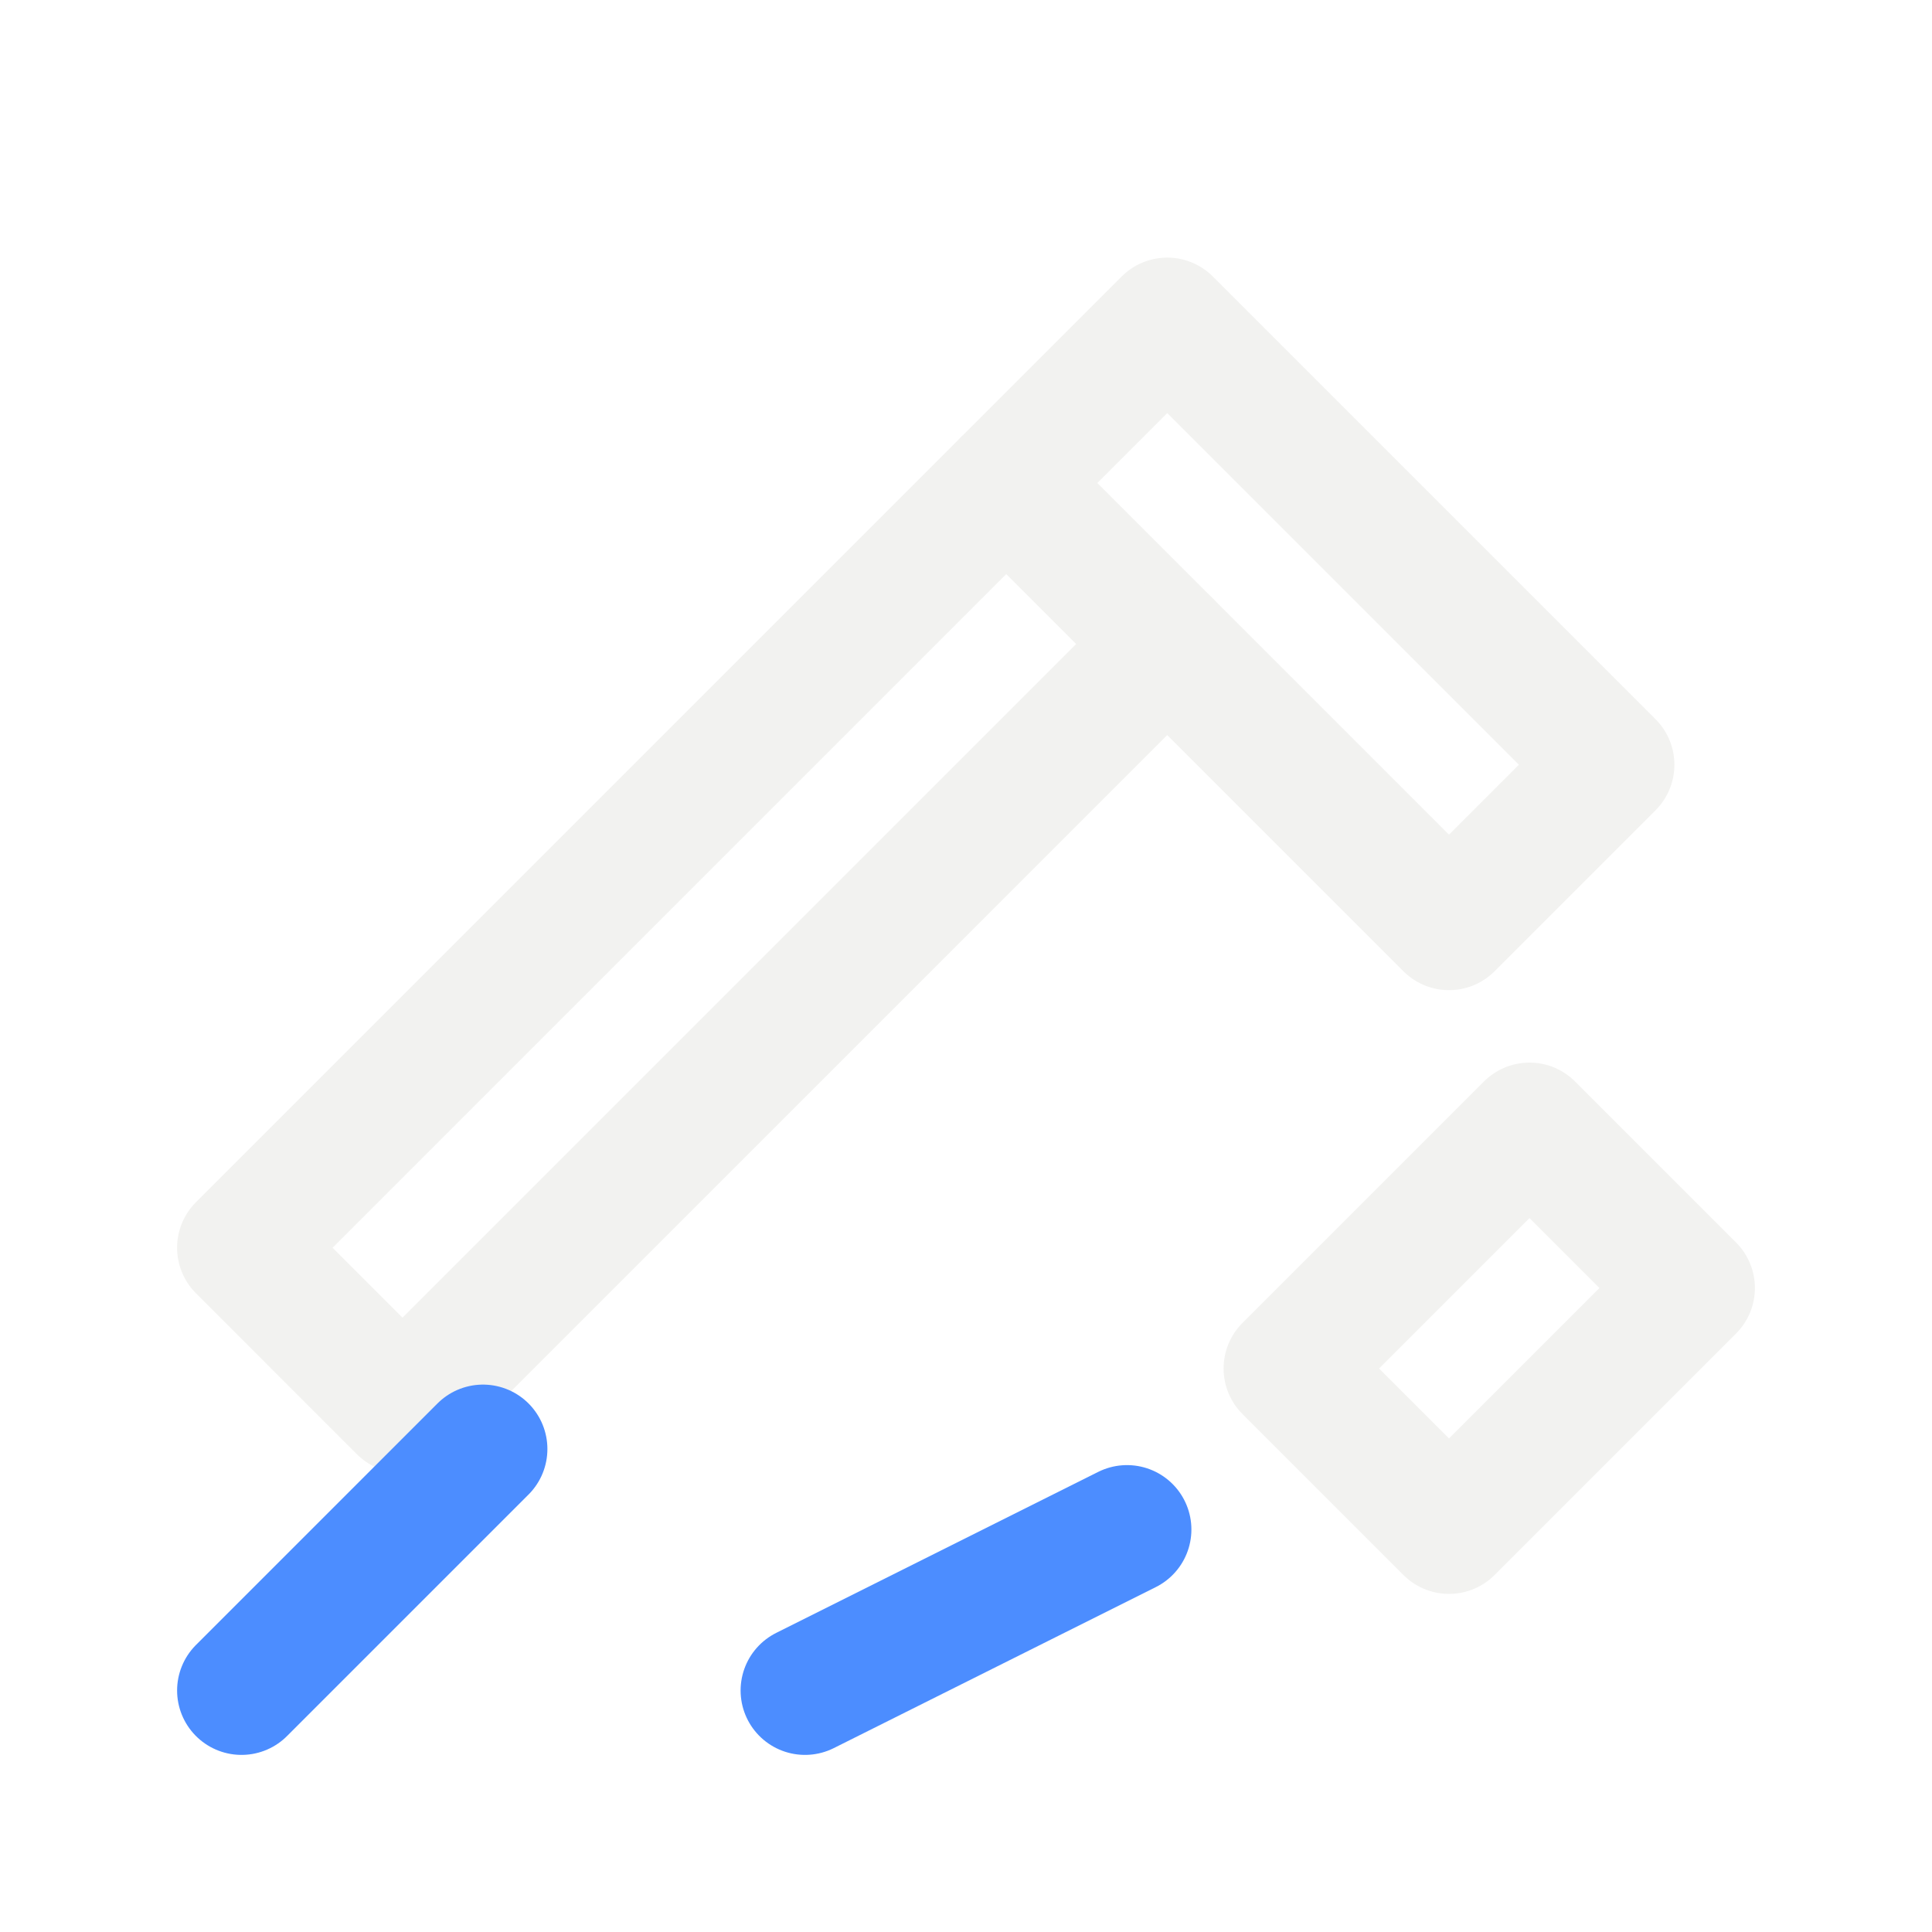
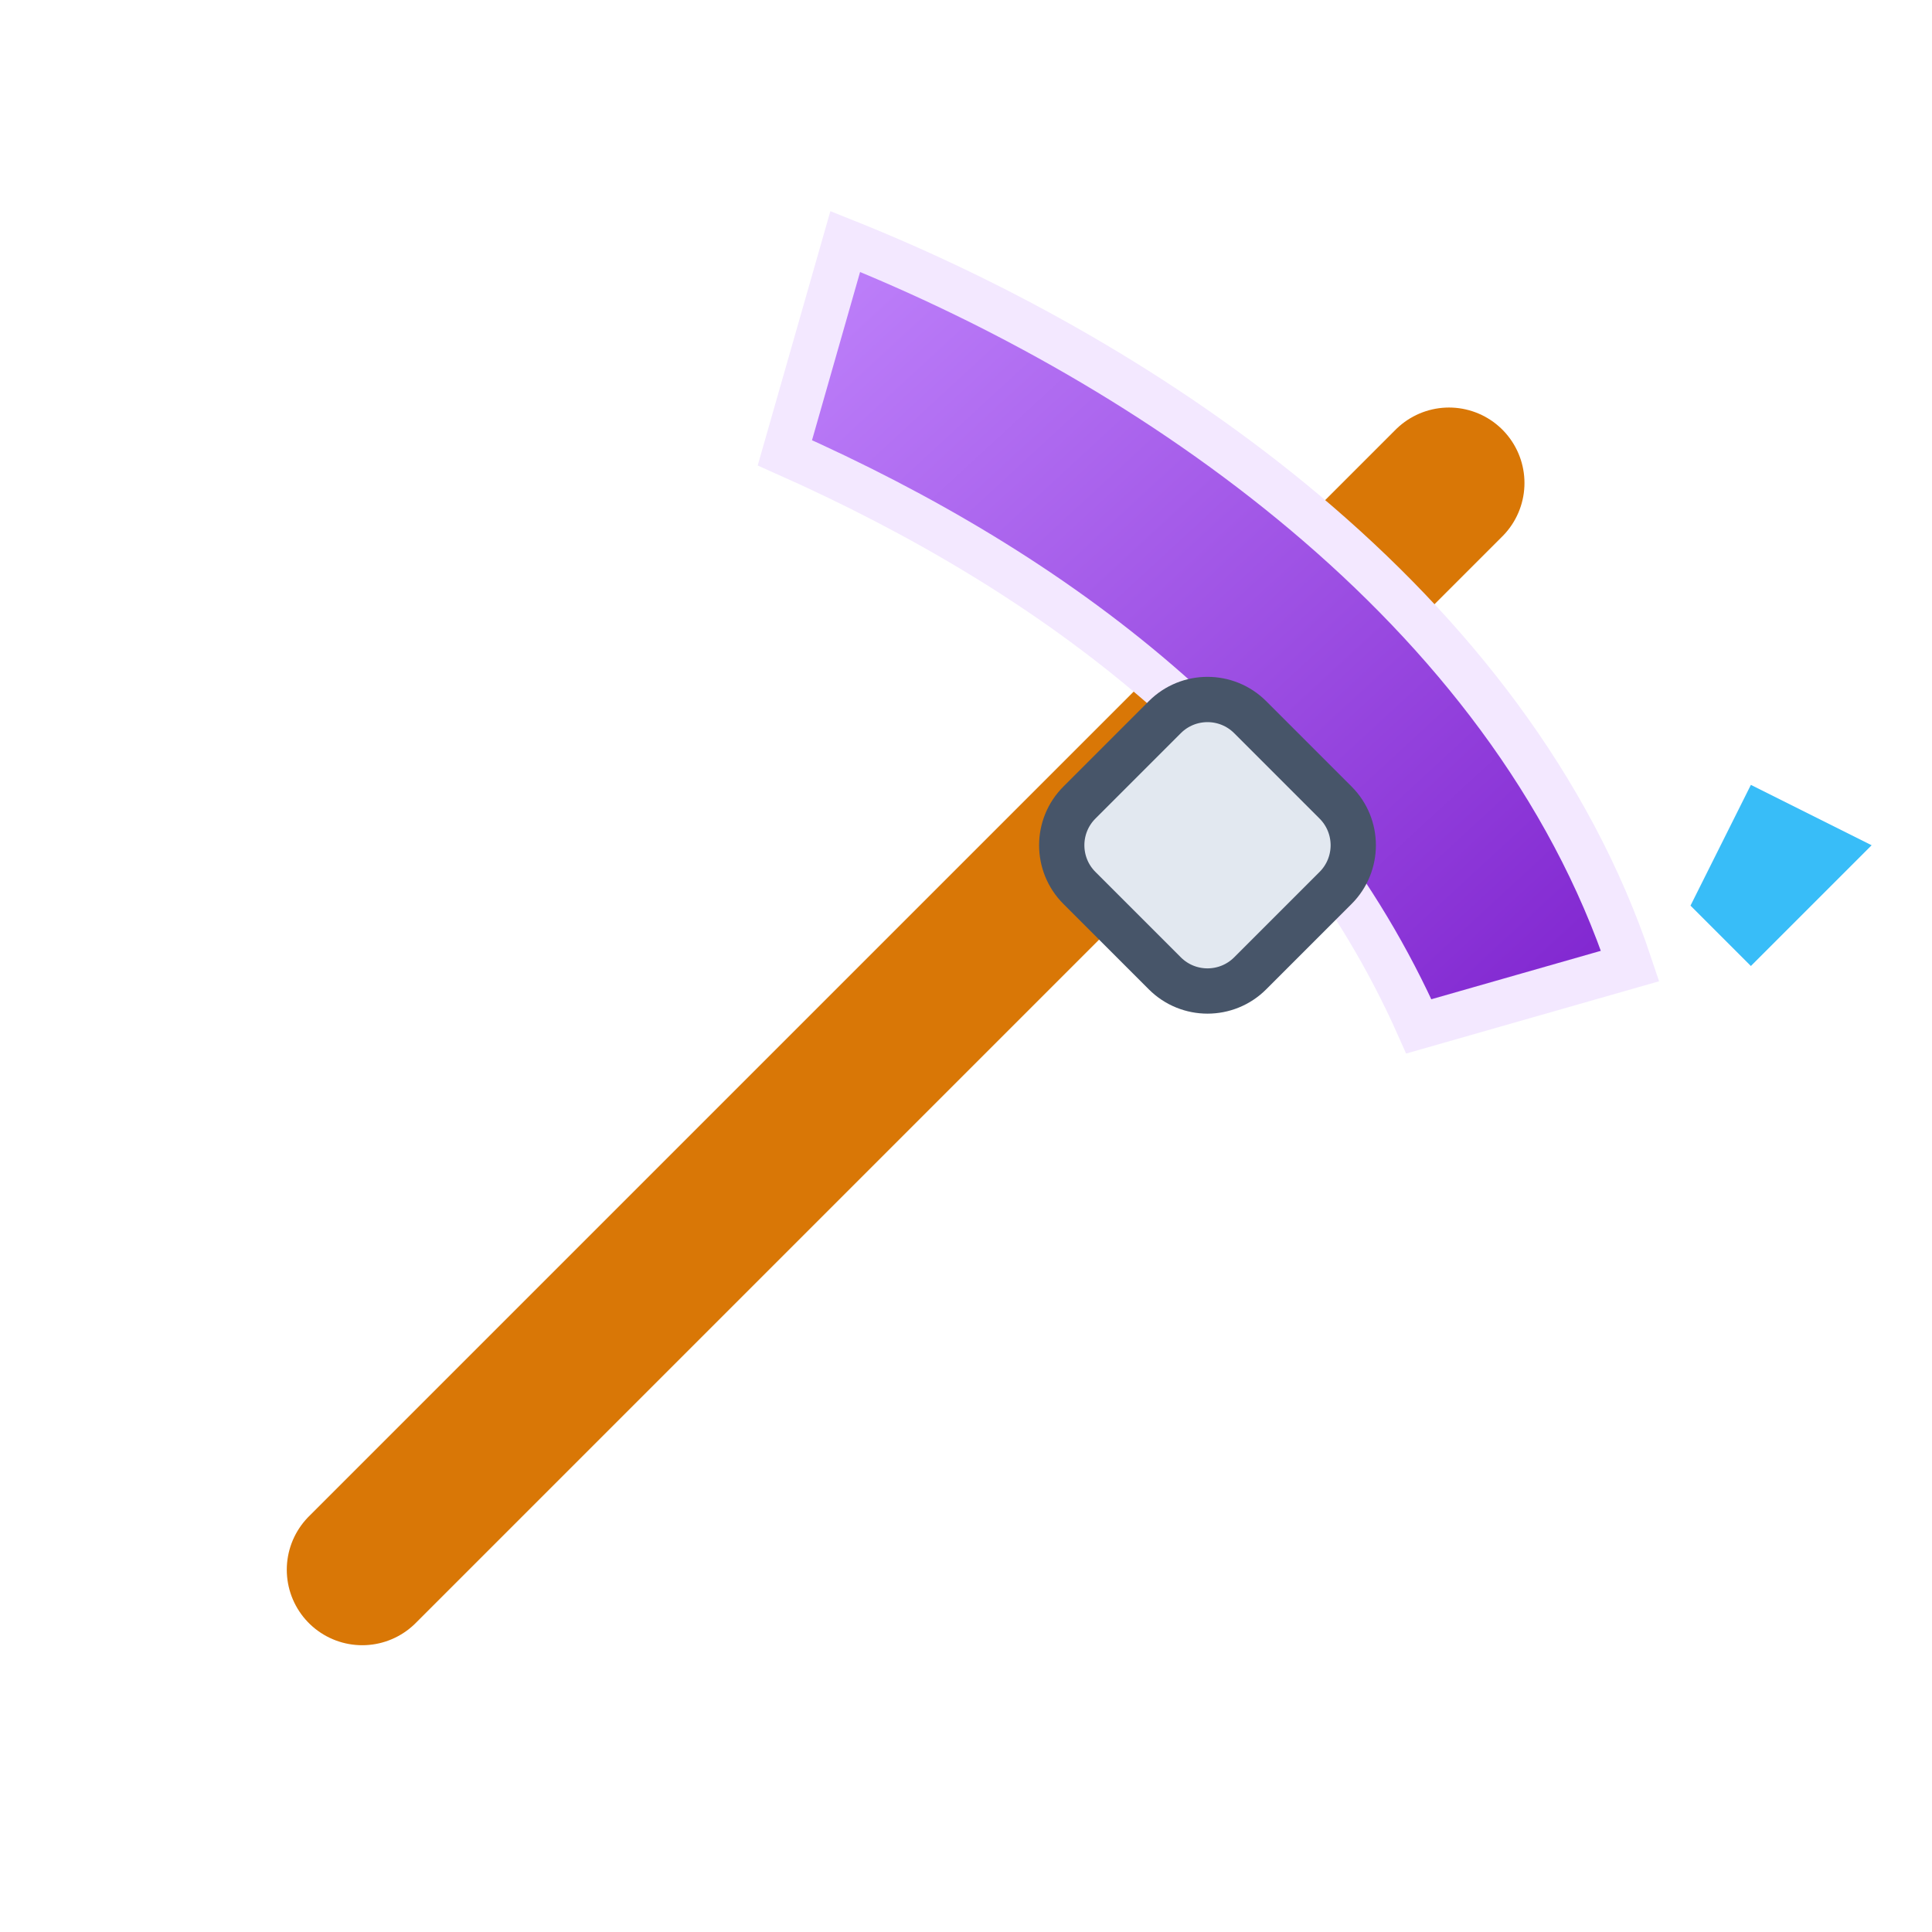
- <svg xmlns="http://www.w3.org/2000/svg" width="32" height="32" viewBox="0 0 24 24" fill="none" stroke="#F2F2F0" stroke-width="1.6" stroke-linecap="round" stroke-linejoin="round">
-   <path d="M14.5 4l5.5 5.5-2 2-5.5-5.5z" />
-   <path d="M12.5 6L3 15.5l2 2L14.5 8" />
-   <path d="M3 21l3-3" stroke="#4C8DFF" />
-   <path d="M19 14l2 2-3 3-2-2z" />
-   <path d="M14 19l-4 2" stroke="#4C8DFF" />
+ <svg xmlns="http://www.w3.org/2000/svg" viewBox="0 0 64 64" width="64" height="64">
+   <defs>
+     <linearGradient id="toolPick2" x1="0%" y1="0%" x2="100%" y2="100%">
+       <stop offset="0%" stop-color="#C084FC" />
+       <stop offset="100%" stop-color="#7E22CE" />
+     </linearGradient>
+   </defs>
+   <line x1="12" y1="52" x2="48" y2="16" stroke="#D97706" stroke-width="5" stroke-linecap="round" />
+   <path d="M28 8 C38 12 50 20 54 32 L47 34 C43 25 35 19 26 15 Z" fill="url(#toolPick2)" stroke="#F3E8FF" stroke-width="1.5" />
+   <rect x="36" y="24" width="8" height="8" rx="2" transform="rotate(-45 40 28)" fill="#E2E8F0" stroke="#475569" stroke-width="1.5" />
+   <polygon points="56,30 58,26 62,28 58,32" fill="#38BDF8" />
</svg>
